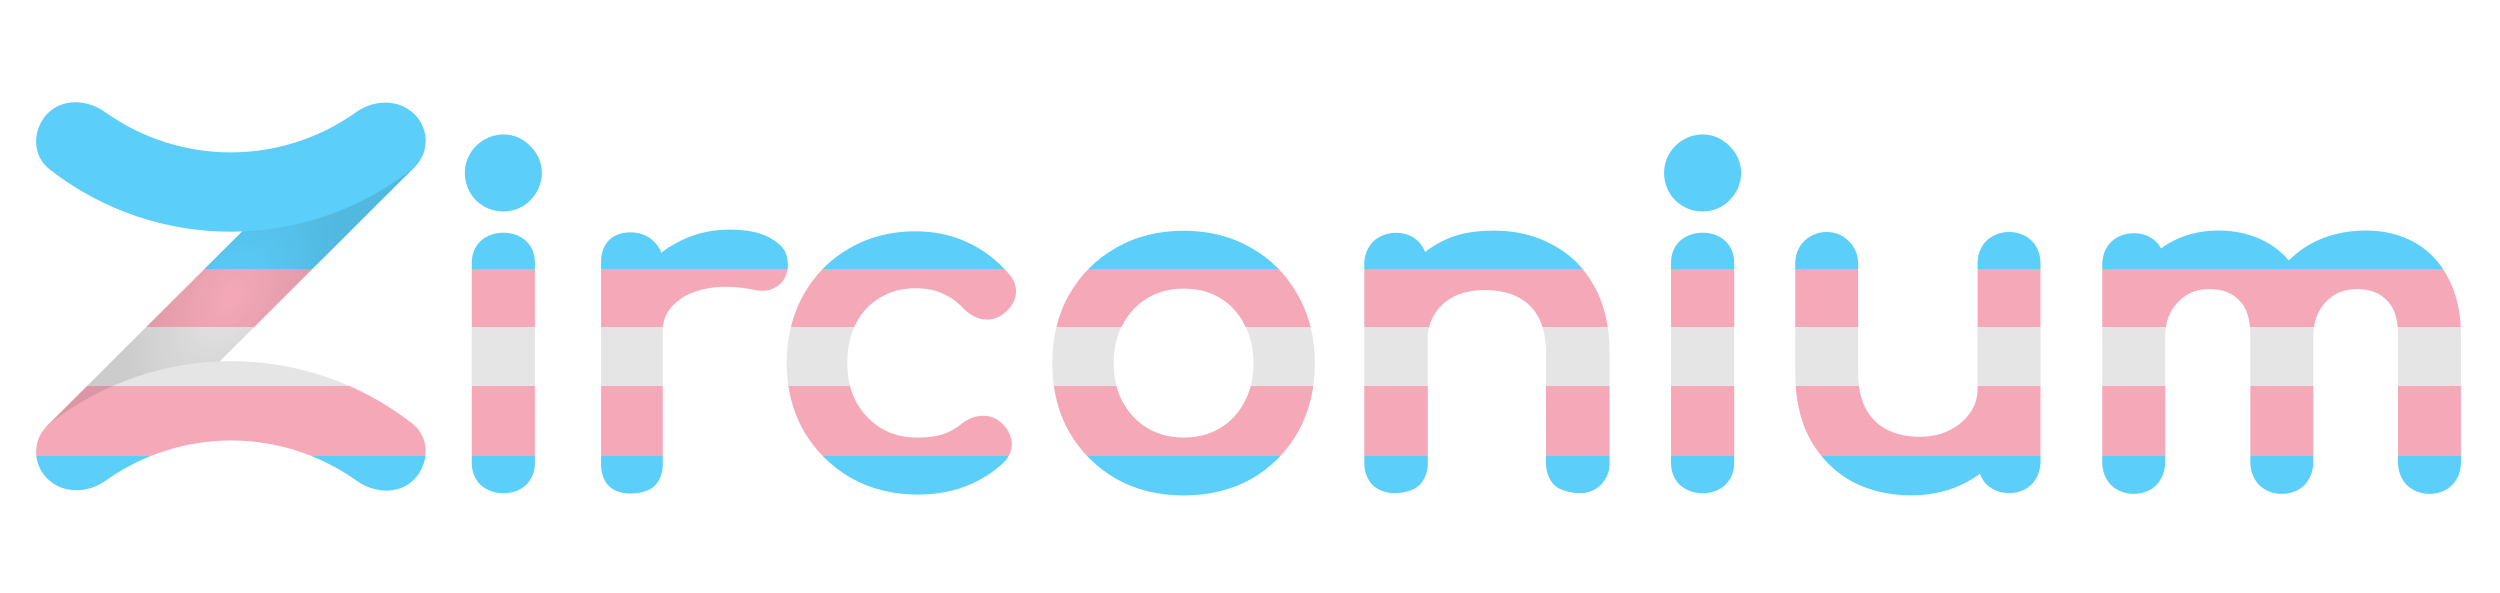
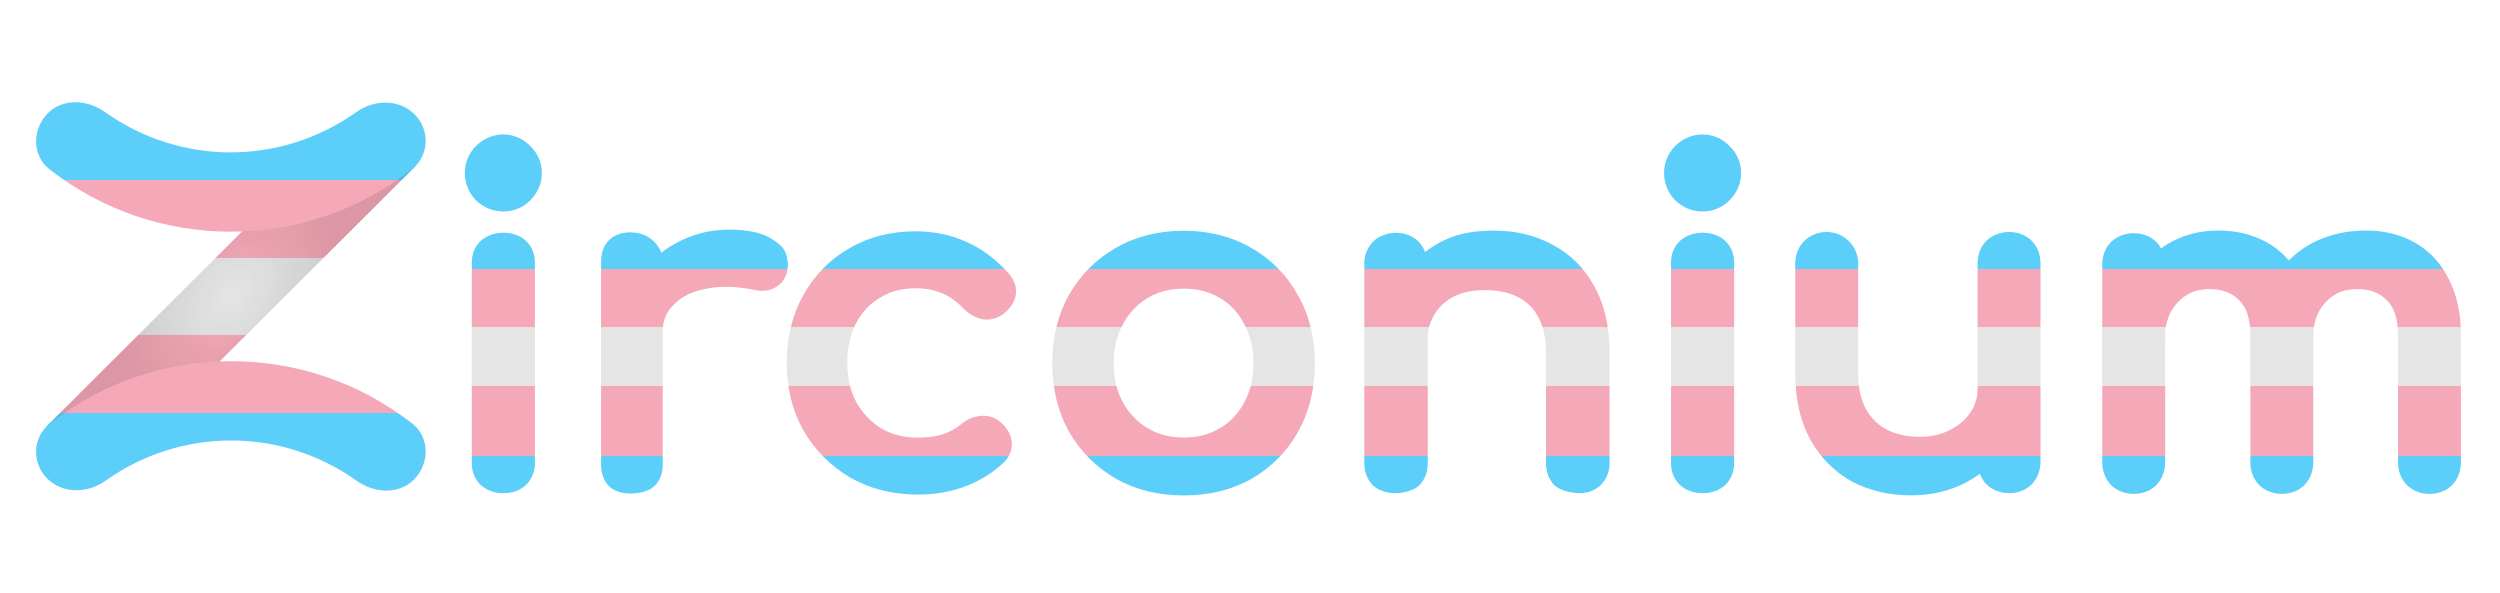
<svg xmlns="http://www.w3.org/2000/svg" xmlns:xlink="http://www.w3.org/1999/xlink" xml:space="preserve" width="8102.667" height="1920">
  <defs>
+     <linearGradient id="b">
+       <stop offset="0" stop-color="#5bcefa" />
+       <stop offset=".169" stop-color="#5bcefa" />
+       <stop offset=".169" stop-color="#f5a9b8" />
+       <stop offset=".405" stop-color="#f5a9b8" />
+       <stop offset=".405" stop-color="#e5e5e5" />
+       <stop offset=".605" stop-color="#e5e5e5" />
+       <stop offset=".605" stop-color="#f5a9b8" />
+       <stop offset=".801" stop-color="#f5a9b8" />
+       <stop offset=".801" stop-color="#5bcefa" />
+       <stop offset=".996" stop-color="#5bcefa" />
+       <stop offset="1" stop-color="#5bcefa" />
+     </linearGradient>
+     <linearGradient id="c">
+       <stop offset="0" style="stop-color:#5bcefa;stop-opacity:1" />
+       <stop offset=".2" style="stop-color:#5bcefa;stop-opacity:1" />
+       <stop offset=".2" style="stop-color:#f5a9b8;stop-opacity:1" />
+       <stop offset=".4" style="stop-color:#f5a9b8;stop-opacity:1" />
+       <stop offset=".4" style="stop-color:#e5e5e5;stop-opacity:1" />
+       <stop offset=".6" style="stop-color:#e5e5e5;stop-opacity:1" />
+       <stop offset=".6" style="stop-color:#f5a9b8;stop-opacity:1" />
+       <stop offset=".8" style="stop-color:#f5a9b8;stop-opacity:1" />
+       <stop offset=".8" style="stop-color:#5bcefa;stop-opacity:1" />
+       <stop offset="1" style="stop-color:#5bcefa;stop-opacity:1" />
+     </linearGradient>
    <linearGradient id="a">
      <stop offset="0" stop-color="#5bcefa" />
      <stop offset=".169" stop-color="#5bcefa" />
      <stop offset=".169" stop-color="#f5a9b8" />
      <stop offset=".405" stop-color="#f5a9b8" />
      <stop offset=".405" stop-color="#e5e5e5" />
      <stop offset=".605" stop-color="#e5e5e5" />
      <stop offset=".605" stop-color="#f5a9b8" />
      <stop offset=".801" stop-color="#f5a9b8" />
      <stop offset=".801" stop-color="#5bcefa" />
      <stop offset=".996" stop-color="#5bcefa" />
      <stop offset="1" stop-color="#5bcefa" />
    </linearGradient>
-     <linearGradient id="b">
+     <linearGradient id="d">
      <stop offset="0" stop-color="#fff" />
      <stop offset="1" stop-color="#cecece" />
    </linearGradient>
-     <linearGradient xlink:href="#a" id="c" x1="4046.535" x2="4046.535" y1="1641.565" y2="678.781" gradientUnits="userSpaceOnUse" />
-     <linearGradient xlink:href="#a" id="e" x1="4046.535" x2="4046.535" y1="1641.565" y2="678.781" gradientUnits="userSpaceOnUse" />
-     <linearGradient xlink:href="#a" id="g" x1="4046.535" x2="4046.535" y1="1641.565" y2="678.781" gradientUnits="userSpaceOnUse" />
    <linearGradient xlink:href="#a" id="h" x1="4046.535" x2="4046.535" y1="1641.565" y2="678.781" gradientUnits="userSpaceOnUse" />
    <linearGradient xlink:href="#a" id="i" x1="4046.535" x2="4046.535" y1="1641.565" y2="678.781" gradientUnits="userSpaceOnUse" />
    <linearGradient xlink:href="#a" id="j" x1="4046.535" x2="4046.535" y1="1641.565" y2="678.781" gradientUnits="userSpaceOnUse" />
    <linearGradient xlink:href="#a" id="k" x1="4046.535" x2="4046.535" y1="1641.565" y2="678.781" gradientUnits="userSpaceOnUse" />
    <linearGradient xlink:href="#a" id="l" x1="4046.535" x2="4046.535" y1="1641.565" y2="678.781" gradientUnits="userSpaceOnUse" />
    <linearGradient xlink:href="#a" id="m" x1="4046.535" x2="4046.535" y1="1641.565" y2="678.781" gradientUnits="userSpaceOnUse" />
    <linearGradient xlink:href="#a" id="n" x1="4046.535" x2="4046.535" y1="1641.565" y2="678.781" gradientUnits="userSpaceOnUse" />
-     <linearGradient xlink:href="#a" id="o" x1="4046.535" x2="4046.535" y1="1641.565" y2="678.781" gradientUnits="userSpaceOnUse" />
+     <linearGradient xlink:href="#b" id="o" x1="4046.535" x2="4046.535" y1="1641.565" y2="678.781" gradientUnits="userSpaceOnUse" />
    <linearGradient xlink:href="#a" id="p" x1="4046.535" x2="4046.535" y1="1641.565" y2="678.781" gradientUnits="userSpaceOnUse" />
-     <radialGradient xlink:href="#b" id="d" cx="0" cy="53.033" r="43" fx="0" fy="53.033" gradientTransform="matrix(5.5153 3.4012 -5.51317 8.88562 1040.7 489.518)" gradientUnits="userSpaceOnUse" />
+     <linearGradient xlink:href="#c" id="f" x1="975.17" x2="2233.9" y1="960.749" y2="960.749" gradientTransform="rotate(90 1604.535 960.749)" gradientUnits="userSpaceOnUse" />
+     <radialGradient xlink:href="#d" id="g" cx="0" cy="53.033" r="43" fx="0" fy="53.033" gradientTransform="matrix(5.5153 3.4012 -5.51317 8.88562 1040.7 489.518)" gradientUnits="userSpaceOnUse" />
  </defs>
-   <path fill="url(#c)" d="m148.955 1383.824 1023.735-1020.6 174.987 174.452L323.943 1558.275Z" />
-   <path fill="url(#d)" d="m148.955 1383.824 1023.735-1020.6 174.987 174.452L323.943 1558.275Z" opacity=".547" style="mix-blend-mode:multiply" />
-   <path fill="url(#e)" d="M748.955 1170.54c-207.458 0-414.899 67.515-587.548 202.528-56.668 44.32-58.1 127.097-9.902 176.436 50.454 51.684 131.81 50.408 190.298 8.743 244.608-174.211 569.714-174.211 814.305 0 58.504 41.665 138.008 44.82 186.189-4.535 50.47-51.667 50.892-136.324-5.777-180.644-172.648-135.03-380.106-202.528-587.565-202.528" color="#000" style="-inkscape-stroke:none" />
-   <path fill="url(#g)" d="M243.555 331.386c-33.226.172-65.139 11.727-89.238 36.387-50.454 51.667-50.875 136.324 5.794 180.661 345.28 270.027 829.815 270.027 1175.113 0 56.668-44.337 58.1-127.097 9.902-176.453-50.454-51.667-131.81-50.408-190.314-8.743-244.609 174.211-569.698 174.211-814.29 0-29.251-20.815-63.757-32.025-96.967-31.852" color="#000" style="-inkscape-stroke:none" />
+   <path d="m148.955 1383.824 1023.735-1020.6 174.987 174.452L323.943 1558.275Z" style="fill:url(#f);stroke-width:4.891;stroke-linecap:round" />
+   <path fill="url(#g)" d="m148.955 1383.824 1023.735-1020.6 174.987 174.452L323.943 1558.275Z" opacity=".547" style="mix-blend-mode:multiply" />
  <path fill="url(#h)" d="M5920.443 751.9c-27.77 0-54.023 10.53-73.474 30.006-18.843 18.868-28.524 44.757-28.524 72.115v354.186c0 83.24 15.556 155.43 48.06 215.275l.013.022.14.258.033.058c33 58.86 78.317 104.918 134.733 136.301l.082.045.416.225.053.027c57.106 30.15 121.507 45.068 191.675 45.068 68.357 0 130.61-14.987 185.032-45.367 13.541-7.428 26.268-15.668 38.375-24.492 4.543 12.188 11.1 23.61 20.215 33.389l.168.171 1.054 1.057.172.168c19.592 18.31 45.457 27.875 72.766 27.875 28.008 0 54.394-9.465 73.468-28.564l.051-.053.524-.535.115-.12c18.285-19.617 27.834-45.507 27.834-72.845V854.02c0-28.039-9.449-54.457-28.524-73.556-19.074-19.1-45.46-28.565-73.468-28.565-27.31 0-53.174 9.572-72.766 27.881l-.076.073-.537.517-.096.094c-19.075 19.1-28.525 45.517-28.525 73.556v406.02c0 29.295-7.638 53.993-23.694 77.305-16.363 23.757-38.076 42.439-66.867 56.853l-.197.098-.114.056c-27.139 14-58.698 21.293-96.15 21.293-39.4 0-73.642-7.345-103.918-21.601-29.51-14.838-52.12-36.19-69.656-66.227-17.02-30.091-26.396-69.514-26.396-119.609V854.023c0-27.49-10.488-53.418-29.999-72.05-18.609-19.555-44.52-30.073-71.996-30.073zm-2084.105-4.054c-81.823.065-155.764 18.498-219.875 55.744 0 0-.01.002-.01.004v.004c-63.798 36.11-114.848 87.292-151.767 151.98l-.073.129v.004c-36.28 64.345-54.125 138.872-54.125 221.795 0 82.013 17.874 156.468 54.026 221.621v.01l.201.363.064.113c36.96 63.727 87.933 114.756 151.584 151.76l.184.11.121.068c64.212 36.293 138.184 54.193 220.102 54.193s155.881-17.9 220.093-54.193l.096-.055.213-.123.018-.012c63.702-37.037 114.283-88.184 150.294-152.052l.02-.036.074-.134.01-.01c36.152-65.153 54.025-139.61 54.025-221.623 0-82.919-18.356-157.491-55.582-221.807-35.975-64.756-86.61-116.016-150.425-152.127-72.614-42.178-149.944-55.726-219.268-55.726m.426 187.686c45.466 0 83.87 10.237 117.529 30.456 33.878 20.352 59.493 47.965 78.373 84.912l.06.118.288.539.035.062c19.522 35.693 29.55 77.068 29.55 125.887s-10.028 90.192-29.55 125.885l-.01.011-.193.354-.057.107c-18.831 35.994-44.47 63.277-78.498 83.719-33.659 20.22-72.064 30.459-117.531 30.459s-83.878-10.24-117.537-30.459c-34.117-20.495-60.392-47.984-80.196-84.191-19.521-35.693-29.547-77.065-29.547-125.885 0-48.814 10.023-90.184 29.54-125.873l.01-.012.046-.08.094-.17c19.849-37.153 46.089-64.975 80.055-85.379 33.658-20.22 72.069-30.458 117.535-30.459" font-family="Comfortaa" font-size="527.015" font-weight="700" overflow="visible" style="line-height:.8;-inkscape-font-specification:&quot;Comfortaa Bold&quot;" />
  <path fill="url(#i)" d="M7189.967 747.12c-61.084 0-117.082 14.783-165.822 44.503-6.958 4.243-13.536 8.849-19.975 13.574-4.038-7.521-9.016-14.615-15.26-20.869-19.07-19.103-45.452-28.57-73.453-28.57-27.3 0-53.16 9.566-72.746 27.879l-.102.1-.539.523-.07.068c-19.07 19.103-28.508 45.522-28.508 73.563v640.697c0 27.34 9.545 53.228 27.824 72.848l.155.16 1.054 1.062.186.18c19.586 18.313 45.445 27.88 72.746 27.88 28 0 54.384-9.467 73.453-28.57l.096-.097.517-.54.073-.075c18.279-19.62 27.83-45.507 27.83-72.848v-406.016c0-48.013 13.504-83.542 41.043-112.752 27.649-29.327 59.437-42.828 102.752-42.828 42.07 0 71.812 11.844 96.142 36.217l.016.018.252.25.066.064c22.504 21.816 35.824 57.49 35.824 113.275v411.772c0 27.341 9.551 53.23 27.83 72.85l.159.164 1.055 1.06.183.176c19.586 18.313 45.443 27.883 72.744 27.883 28.001 0 54.384-9.468 73.453-28.57l.096-.1.518-.537.072-.076c18.28-19.62 27.824-45.51 27.824-72.85v-406.014c0-48.092 13.195-83.793 39.768-112.908 27.614-29.212 59.363-42.674 102.595-42.674 42.072 0 71.813 11.844 96.143 36.217l.25.252.082.08c22.504 21.817 35.826 57.49 35.826 113.275v411.772c0 27.341 9.551 53.23 27.83 72.85l.155.16 1.056 1.062.186.18c19.586 18.313 45.441 27.88 72.742 27.88 28 0 54.387-9.467 73.457-28.57l.094-.097.517-.54.073-.075c18.279-19.62 27.824-45.51 27.824-72.85v-411.772c0-69.577-12.585-130.43-39.045-181.445-25.197-51.363-61.998-91.69-109.113-118.508-46.794-26.634-100.509-39.742-159.329-39.742-66.407 0-127.14 14.502-180.52 43.86l-.01.003-.203.11c-26.029 14.601-49.15 32.473-69.629 52.963-19.625-22.942-42.611-42.225-68.91-57.194-46.793-26.633-100.507-39.742-159.326-39.742z" font-family="Comfortaa" font-size="527.015" font-weight="700" overflow="visible" style="line-height:.8;-inkscape-font-specification:&quot;Comfortaa Bold&quot;" />
  <path fill="url(#j)" d="M4843.352 747.505c-79.548 0-149.678 12.106-224.641 69.18-27.88-74.873-123.07-76.155-166.556-35.54l-.545.53c-17.867 17.88-29.81 43.295-29.81 70.133v650.758c0 26.068 9.064 50.483 26.332 68.998l1.07 1.076c18.502 17.28 45.859 25.76 71.91 25.76 26.82 0 61.659-8.17 79.526-26.049l.522-.546c17.269-18.514 26.329-42.929 26.329-68.997v-411.469c0-49.64 39.163-152.505 186.699-151.038 77.524-.148 196.551 28.185 196.551 203.573v358.939c0 26.068 9.064 50.483 26.332 68.998l1.07 1.076c18.502 17.28 56.2 25.514 82.25 25.514 26.051 0 50.361-9.181 68.043-26.875 18.383-18.395 28.312-43.142 28.312-69.544v-358.939c0-83.493-16.112-155.5-49.39-214.892-31.966-58.77-77.152-104.085-134.267-134.255-55.899-31.008-119.596-46.391-189.735-46.391z" font-family="Comfortaa" font-size="527.015" font-weight="700" overflow="visible" style="line-height:.8;-inkscape-font-specification:&quot;Comfortaa Bold&quot;" />
  <path fill="url(#k)" d="M1631.383 754.202c-27.66 0-53.57 9.088-73.215 26.414l-.574.532c-18.97 17.927-28.515 42.824-28.515 69.733v651.012c0 26.138 9.617 50.622 27.952 69.186l1.137 1.074c19.644 17.326 45.555 26.414 73.215 26.414 28.477 0 54.826-9.02 73.797-26.946l.561-.542c18.336-18.564 27.955-43.048 27.955-69.186V850.881c0-26.91-9.545-51.806-28.516-69.733-18.97-17.926-45.32-26.946-73.797-26.946" font-family="Comfortaa" font-size="527.015" font-weight="700" overflow="visible" style="line-height:.8;-inkscape-font-specification:&quot;Comfortaa Bold&quot;" />
  <path fill="url(#l)" d="M1631.386 435.743c-33.447 0-64.56 13.374-88.784 37.597-23.391 23.392-36.055 54.084-36.055 87.245s12.543 64.05 35.639 88.362l.844.838c24.312 23.097 55.195 35.64 88.356 35.64s63.86-12.665 87.25-36.056c24.224-24.224 37.592-55.336 37.592-88.784 0-33.239-13.393-63.954-37.613-87.189-23.24-24.245-53.972-37.653-87.229-37.653" font-family="Comfortaa" font-size="527.015" font-weight="700" overflow="visible" style="line-height:.8;-inkscape-font-specification:&quot;Comfortaa Bold&quot;" />
  <path fill="url(#m)" d="M5518.219 754.202c-27.66 0-53.57 9.088-73.215 26.414l-.574.532c-18.97 17.927-28.515 42.824-28.515 69.733v651.012c0 26.138 9.617 50.622 27.952 69.186l1.137 1.074c19.644 17.326 45.555 26.414 73.215 26.414 28.477 0 54.826-9.02 73.797-26.946l.561-.542c18.336-18.564 27.955-43.048 27.955-69.186V850.881c0-26.91-9.545-51.806-28.516-69.733-18.97-17.926-45.32-26.946-73.797-26.946" font-family="Comfortaa" font-size="527.015" font-weight="700" overflow="visible" style="line-height:.8;-inkscape-font-specification:&quot;Comfortaa Bold&quot;" />
  <path fill="url(#n)" d="M5518.222 435.743c-33.447 0-64.56 13.374-88.784 37.597-23.391 23.392-36.055 54.084-36.055 87.245s12.543 64.05 35.639 88.362l.844.838c24.312 23.097 55.195 35.64 88.356 35.64s63.86-12.665 87.25-36.056c24.224-24.224 37.592-55.336 37.592-88.784 0-33.239-13.393-63.954-37.613-87.189-23.24-24.245-53.972-37.653-87.229-37.653" font-family="Comfortaa" font-size="527.015" font-weight="700" overflow="visible" style="line-height:.8;-inkscape-font-specification:&quot;Comfortaa Bold&quot;" />
  <path fill="url(#o)" d="M2363.064 744.246c-62.072 0-119.893 14.666-172.044 43.887-19.596 10.98-30.86 17.287-47.597 31.322-1.603-9.39-28.68-66.408-99.912-66.408-27.445 0-52.352 8.023-69.866 25.548s-25.533 42.449-25.533 69.91v655.601c0 28.279 7.818 53.649 25.533 71.374l.636.613c17.687 16.336 42.092 23.465 69.23 23.465 28.098 0 62.372-7.797 79.287-25.905 17.288-17.507 25.249-42.257 25.249-69.547V1075.84c0-40.257 11.535-63.385 35.861-88.63 25.83-25.786 54.361-40.698 100.942-50.75 46.22-9.975 99.278-9.251 159.505 2.99 14.887 3.37 29.54 4.094 43.533 1.548 14.288-2.6 28.5-9.989 39.312-19.455l.13-.114c12.573-11.111 20.617-26.577 24.37-43.64 4.418-17.412.776-46.487-7.133-62.316-7.903-15.814-22.032-27.467-38.817-38.177-34.184-23.45-81.778-33.049-142.686-33.049" font-family="Comfortaa" font-size="527.015" font-weight="700" overflow="visible" style="line-height:.8;-inkscape-font-specification:&quot;Comfortaa Bold&quot;" />
  <path fill="url(#p)" d="M2967.674 749.619c-80 0-152.495 18.399-215.543 55.502-62.756 35.981-112.717 86.973-148.564 151.392-36.06 64.8-53.899 138.858-53.899 220.5 0 79.827 17.899 152.935 53.899 217.627l.056.1.21.358c36.838 63.339 87.545 114.469 150.906 152.218l.123.07.332.188h.01v.01l.01.01c64.879 37.006 138.706 55.398 219.676 55.398 109.457 0 203.906-34.808 278.119-103.754l.074-.068.558-.539.08-.078c18.02-17.99 28.108-42.456 25.21-67.279-2.818-25.028-16.75-47.264-37.132-64.07-17.611-14.81-40.58-21.688-63.453-19.198-22.531 1.541-43.847 11.055-62.455 26.149l-.076.059c-18.502 15.113-38.809 26.294-61.51 33.889-21.573 6.585-48.064 10.205-79.416 10.205-46.625 0-85.737-10.298-119.488-30.453-34.373-21.493-60.914-49.633-80.82-85.84-18.79-35.908-28.416-77.07-28.416-124.992 0-51.095 9.783-93.822 28.523-129.54 18.98-36.175 44.325-63.008 77.41-82.488l.051-.03.354-.214.045-.027c32.883-20.202 70.487-30.414 115.14-30.414 63.599 0 113.2 21.18 155.596 66.096l.045.047.447.465.078.078c16.498 16.47 36.165 28.139 57.881 33.24l.164.037 1.202.246.164.031c22.911 4.037 46.473-1.249 65.418-14.71l-.037.026.098-.064.18-.125c21.188-15.277 36.81-35.392 42.425-59.218 5.99-25.416-2.837-51.772-20.479-71.928-39.675-45.69-85.17-80.444-136.039-103.291-50.877-23.81-106.95-35.62-167.136-35.62z" font-family="Comfortaa" font-size="527.015" font-weight="700" overflow="visible" style="line-height:.8;-inkscape-font-specification:&quot;Comfortaa Bold&quot;" />
+   <path d="M748.955 1170.54c-207.458 0-414.899 67.515-587.548 202.528-56.668 44.32-58.1 127.097-9.902 176.436 50.454 51.684 131.81 50.408 190.298 8.743 244.608-174.211 569.714-174.211 814.305 0 58.504 41.665 138.008 44.82 186.189-4.535 50.47-51.667 50.892-136.324-5.777-180.644-172.648-135.03-380.106-202.528-587.565-202.528m-505.4-839.154c-33.226.172-65.139 11.727-89.238 36.387-50.454 51.667-50.875 136.324 5.794 180.661 345.28 270.027 829.815 270.027 1175.113 0 56.668-44.337 58.1-127.097 9.902-176.453-50.454-51.667-131.81-50.408-190.314-8.743-244.609 174.211-569.698 174.211-814.29 0-29.251-20.815-63.757-32.025-96.967-31.852" style="fill:url(#f);stroke-width:4.891;stroke-linecap:round" />
</svg>
